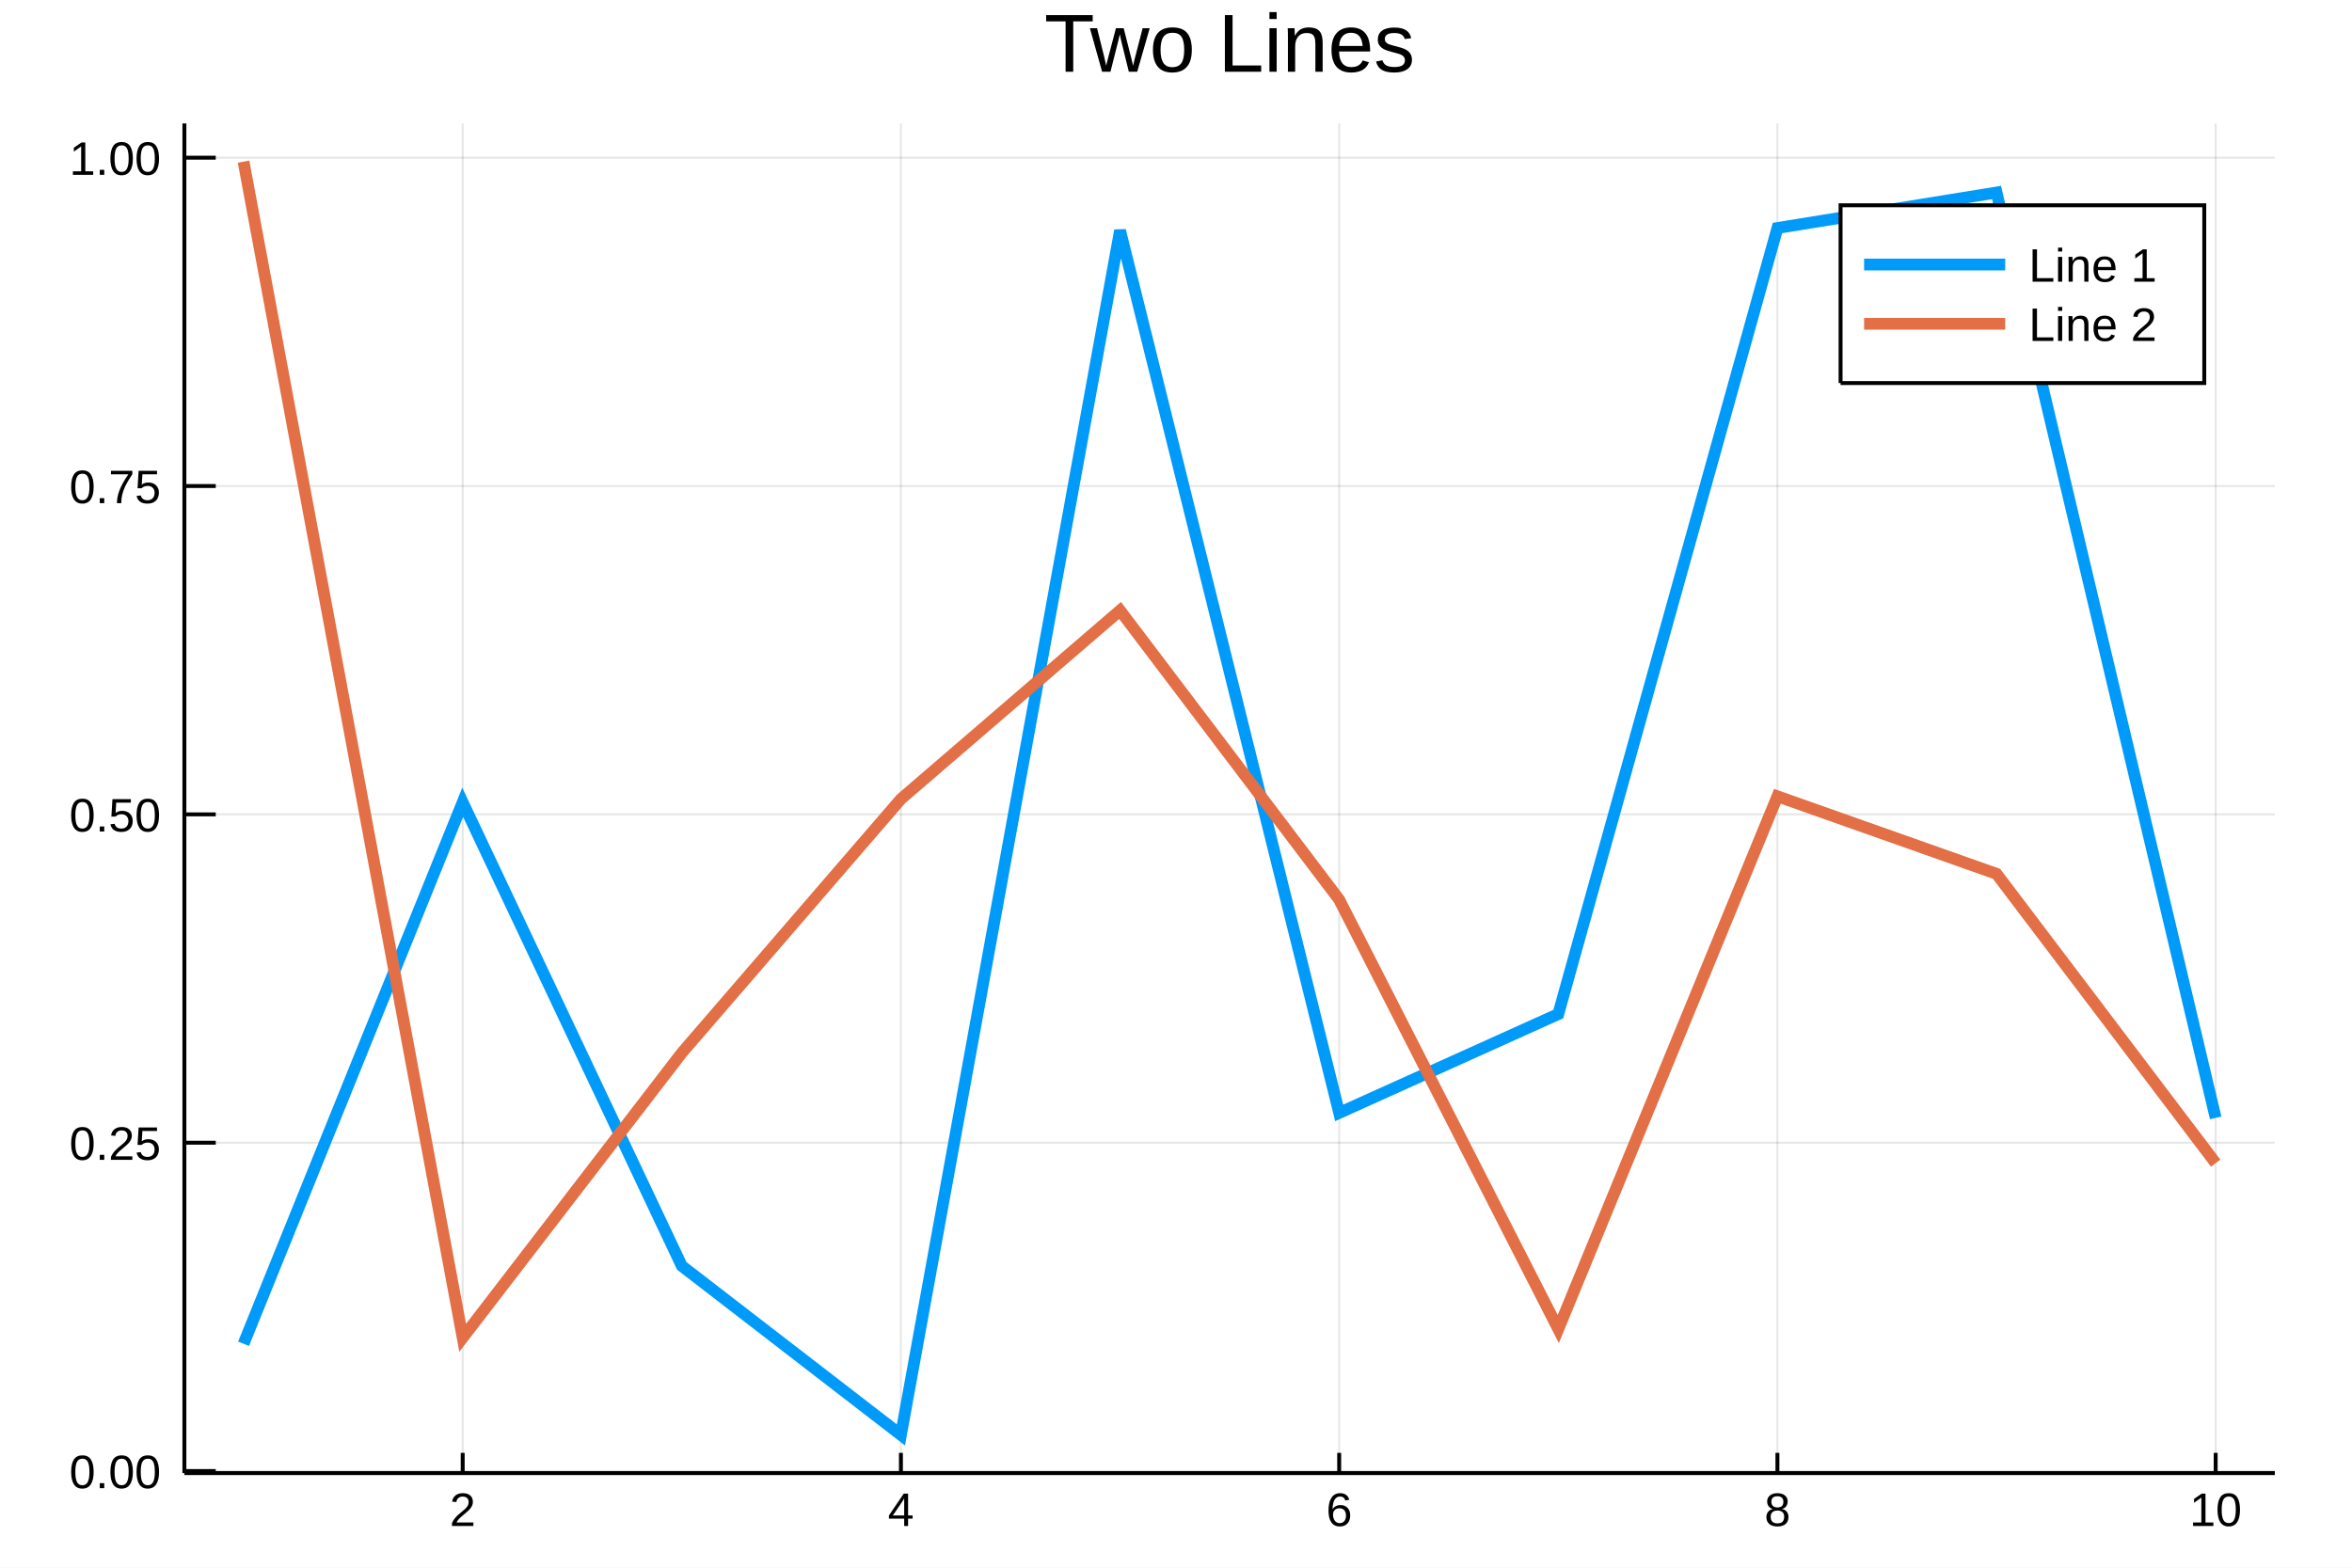
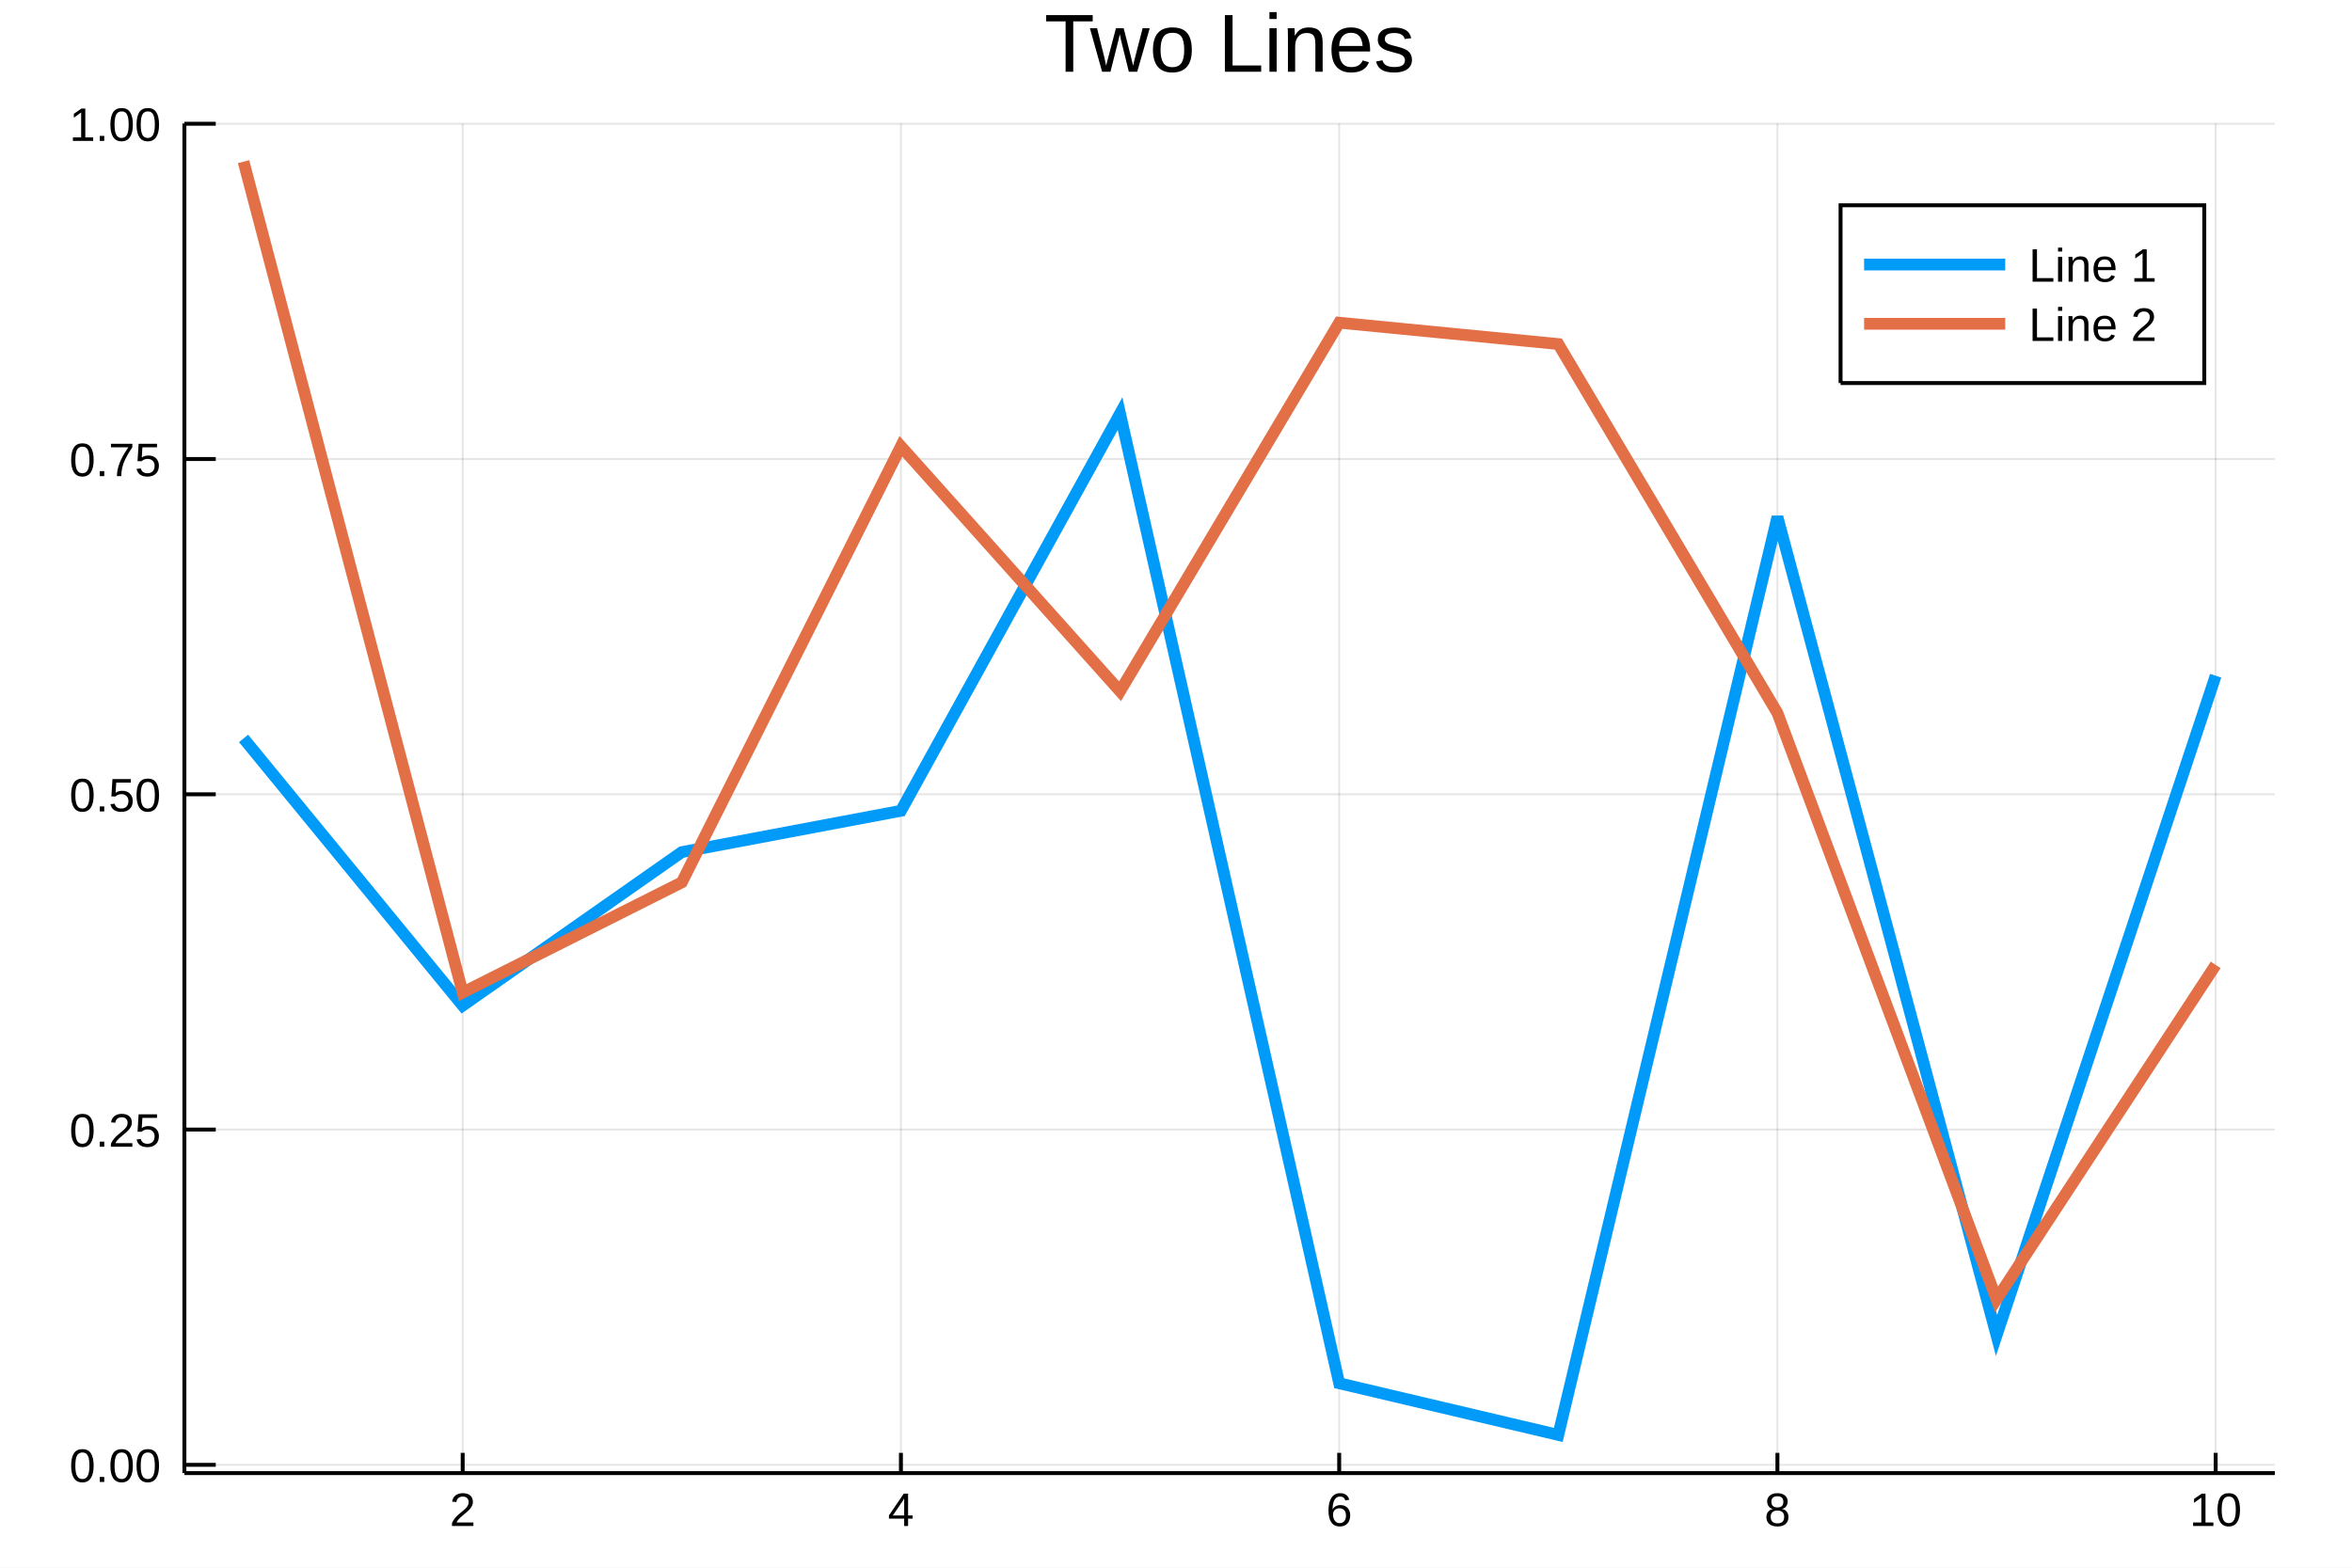
<svg xmlns="http://www.w3.org/2000/svg" width="600" height="400" viewBox="0 0 2400 1600">
  <defs>
-     <clipPath id="clip0200">
+     <clipPath id="clip3500">
      <rect x="0" y="0" width="2000" height="2000" />
    </clipPath>
  </defs>
  <defs>
-     <clipPath id="clip0201">
+     <clipPath id="clip3501">
      <rect x="0" y="0" width="2400" height="1600" />
    </clipPath>
  </defs>
-   <polygon clip-path="url(#clip0201)" points=" 0,1600 2400,1600 2400,0 0,0    " fill="#ffffff" fill-rule="evenodd" fill-opacity="1" />
+   <polygon clip-path="url(#clip3501)" points=" 0,1600 2400,1600 2400,0 0,0    " fill="#ffffff" fill-rule="evenodd" fill-opacity="1" />
  <defs>
-     <clipPath id="clip0202">
+     <clipPath id="clip3502">
      <rect x="480" y="0" width="1681" height="1600" />
    </clipPath>
  </defs>
-   <polygon clip-path="url(#clip0201)" points=" 188.156,1503.47 2321.26,1503.47 2321.26,125.984 188.156,125.984    " fill="#ffffff" fill-rule="evenodd" fill-opacity="1" />
+   <polygon clip-path="url(#clip3501)" points=" 188.156,1503.47 2321.26,1503.47 2321.26,125.984 188.156,125.984    " fill="#ffffff" fill-rule="evenodd" fill-opacity="1" />
  <defs>
-     <clipPath id="clip0203">
+     <clipPath id="clip3503">
      <rect x="188" y="125" width="2134" height="1378" />
    </clipPath>
  </defs>
-   <polyline clip-path="url(#clip0203)" style="stroke:#000000; stroke-width:2; stroke-opacity:0.1; fill:none" points="   472.123,1503.47 472.123,125.984    " />
-   <polyline clip-path="url(#clip0203)" style="stroke:#000000; stroke-width:2; stroke-opacity:0.1; fill:none" points="   919.314,1503.47 919.314,125.984    " />
-   <polyline clip-path="url(#clip0203)" style="stroke:#000000; stroke-width:2; stroke-opacity:0.1; fill:none" points="   1366.51,1503.47 1366.51,125.984    " />
-   <polyline clip-path="url(#clip0203)" style="stroke:#000000; stroke-width:2; stroke-opacity:0.1; fill:none" points="   1813.7,1503.47 1813.7,125.984    " />
-   <polyline clip-path="url(#clip0203)" style="stroke:#000000; stroke-width:2; stroke-opacity:0.1; fill:none" points="   2260.89,1503.47 2260.89,125.984    " />
-   <polyline clip-path="url(#clip0203)" style="stroke:#000000; stroke-width:2; stroke-opacity:0.1; fill:none" points="   188.156,1501.36 2321.26,1501.36    " />
-   <polyline clip-path="url(#clip0203)" style="stroke:#000000; stroke-width:2; stroke-opacity:0.1; fill:none" points="   188.156,1166.25 2321.26,1166.25    " />
-   <polyline clip-path="url(#clip0203)" style="stroke:#000000; stroke-width:2; stroke-opacity:0.1; fill:none" points="   188.156,831.149 2321.26,831.149    " />
-   <polyline clip-path="url(#clip0203)" style="stroke:#000000; stroke-width:2; stroke-opacity:0.1; fill:none" points="   188.156,496.043 2321.26,496.043    " />
-   <polyline clip-path="url(#clip0203)" style="stroke:#000000; stroke-width:2; stroke-opacity:0.1; fill:none" points="   188.156,160.938 2321.26,160.938    " />
-   <polyline clip-path="url(#clip0201)" style="stroke:#000000; stroke-width:4; stroke-opacity:1; fill:none" points="   188.156,1503.47 2321.26,1503.47    " />
-   <polyline clip-path="url(#clip0201)" style="stroke:#000000; stroke-width:4; stroke-opacity:1; fill:none" points="   188.156,1503.47 188.156,125.984    " />
-   <polyline clip-path="url(#clip0201)" style="stroke:#000000; stroke-width:4; stroke-opacity:1; fill:none" points="   472.123,1503.47 472.123,1482.81    " />
-   <polyline clip-path="url(#clip0201)" style="stroke:#000000; stroke-width:4; stroke-opacity:1; fill:none" points="   919.314,1503.47 919.314,1482.81    " />
-   <polyline clip-path="url(#clip0201)" style="stroke:#000000; stroke-width:4; stroke-opacity:1; fill:none" points="   1366.51,1503.47 1366.51,1482.81    " />
-   <polyline clip-path="url(#clip0201)" style="stroke:#000000; stroke-width:4; stroke-opacity:1; fill:none" points="   1813.7,1503.47 1813.7,1482.81    " />
-   <polyline clip-path="url(#clip0201)" style="stroke:#000000; stroke-width:4; stroke-opacity:1; fill:none" points="   2260.89,1503.47 2260.89,1482.81    " />
-   <polyline clip-path="url(#clip0201)" style="stroke:#000000; stroke-width:4; stroke-opacity:1; fill:none" points="   188.156,1501.36 220.153,1501.36    " />
-   <polyline clip-path="url(#clip0201)" style="stroke:#000000; stroke-width:4; stroke-opacity:1; fill:none" points="   188.156,1166.25 220.153,1166.25    " />
-   <polyline clip-path="url(#clip0201)" style="stroke:#000000; stroke-width:4; stroke-opacity:1; fill:none" points="   188.156,831.149 220.153,831.149    " />
-   <polyline clip-path="url(#clip0201)" style="stroke:#000000; stroke-width:4; stroke-opacity:1; fill:none" points="   188.156,496.043 220.153,496.043    " />
-   <polyline clip-path="url(#clip0201)" style="stroke:#000000; stroke-width:4; stroke-opacity:1; fill:none" points="   188.156,160.938 220.153,160.938    " />
-   <g clip-path="url(#clip0201)">
+   <polyline clip-path="url(#clip3503)" style="stroke:#000000; stroke-width:2; stroke-opacity:0.1; fill:none" points="   472.123,1503.47 472.123,125.984    " />
+   <polyline clip-path="url(#clip3503)" style="stroke:#000000; stroke-width:2; stroke-opacity:0.1; fill:none" points="   919.314,1503.47 919.314,125.984    " />
+   <polyline clip-path="url(#clip3503)" style="stroke:#000000; stroke-width:2; stroke-opacity:0.1; fill:none" points="   1366.51,1503.47 1366.51,125.984    " />
+   <polyline clip-path="url(#clip3503)" style="stroke:#000000; stroke-width:2; stroke-opacity:0.1; fill:none" points="   1813.7,1503.47 1813.7,125.984    " />
+   <polyline clip-path="url(#clip3503)" style="stroke:#000000; stroke-width:2; stroke-opacity:0.1; fill:none" points="   2260.89,1503.47 2260.89,125.984    " />
+   <polyline clip-path="url(#clip3503)" style="stroke:#000000; stroke-width:2; stroke-opacity:0.1; fill:none" points="   188.156,1495.02 2321.26,1495.02    " />
+   <polyline clip-path="url(#clip3503)" style="stroke:#000000; stroke-width:2; stroke-opacity:0.1; fill:none" points="   188.156,1152.84 2321.26,1152.84    " />
+   <polyline clip-path="url(#clip3503)" style="stroke:#000000; stroke-width:2; stroke-opacity:0.1; fill:none" points="   188.156,810.66 2321.26,810.66    " />
+   <polyline clip-path="url(#clip3503)" style="stroke:#000000; stroke-width:2; stroke-opacity:0.1; fill:none" points="   188.156,468.481 2321.26,468.481    " />
+   <polyline clip-path="url(#clip3503)" style="stroke:#000000; stroke-width:2; stroke-opacity:0.1; fill:none" points="   188.156,126.302 2321.26,126.302    " />
+   <polyline clip-path="url(#clip3501)" style="stroke:#000000; stroke-width:4; stroke-opacity:1; fill:none" points="   188.156,1503.47 2321.26,1503.47    " />
+   <polyline clip-path="url(#clip3501)" style="stroke:#000000; stroke-width:4; stroke-opacity:1; fill:none" points="   188.156,1503.47 188.156,125.984    " />
+   <polyline clip-path="url(#clip3501)" style="stroke:#000000; stroke-width:4; stroke-opacity:1; fill:none" points="   472.123,1503.47 472.123,1482.81    " />
+   <polyline clip-path="url(#clip3501)" style="stroke:#000000; stroke-width:4; stroke-opacity:1; fill:none" points="   919.314,1503.47 919.314,1482.81    " />
+   <polyline clip-path="url(#clip3501)" style="stroke:#000000; stroke-width:4; stroke-opacity:1; fill:none" points="   1366.51,1503.47 1366.51,1482.81    " />
+   <polyline clip-path="url(#clip3501)" style="stroke:#000000; stroke-width:4; stroke-opacity:1; fill:none" points="   1813.7,1503.47 1813.7,1482.81    " />
+   <polyline clip-path="url(#clip3501)" style="stroke:#000000; stroke-width:4; stroke-opacity:1; fill:none" points="   2260.89,1503.47 2260.89,1482.81    " />
+   <polyline clip-path="url(#clip3501)" style="stroke:#000000; stroke-width:4; stroke-opacity:1; fill:none" points="   188.156,1495.02 220.153,1495.02    " />
+   <polyline clip-path="url(#clip3501)" style="stroke:#000000; stroke-width:4; stroke-opacity:1; fill:none" points="   188.156,1152.84 220.153,1152.84    " />
+   <polyline clip-path="url(#clip3501)" style="stroke:#000000; stroke-width:4; stroke-opacity:1; fill:none" points="   188.156,810.66 220.153,810.66    " />
+   <polyline clip-path="url(#clip3501)" style="stroke:#000000; stroke-width:4; stroke-opacity:1; fill:none" points="   188.156,468.481 220.153,468.481    " />
+   <polyline clip-path="url(#clip3501)" style="stroke:#000000; stroke-width:4; stroke-opacity:1; fill:none" points="   188.156,126.302 220.153,126.302    " />
+   <g clip-path="url(#clip3501)">
    <text style="fill:#000000; fill-opacity:1; font-family:Arial,Helvetica Neue,Helvetica,sans-serif; font-size:48px; text-anchor:middle;" transform="rotate(0, 472.123, 1557.47)" x="472.123" y="1557.47">2</text>
  </g>
-   <g clip-path="url(#clip0201)">
+   <g clip-path="url(#clip3501)">
    <text style="fill:#000000; fill-opacity:1; font-family:Arial,Helvetica Neue,Helvetica,sans-serif; font-size:48px; text-anchor:middle;" transform="rotate(0, 919.314, 1557.47)" x="919.314" y="1557.47">4</text>
  </g>
-   <g clip-path="url(#clip0201)">
+   <g clip-path="url(#clip3501)">
    <text style="fill:#000000; fill-opacity:1; font-family:Arial,Helvetica Neue,Helvetica,sans-serif; font-size:48px; text-anchor:middle;" transform="rotate(0, 1366.51, 1557.47)" x="1366.51" y="1557.47">6</text>
  </g>
-   <g clip-path="url(#clip0201)">
+   <g clip-path="url(#clip3501)">
    <text style="fill:#000000; fill-opacity:1; font-family:Arial,Helvetica Neue,Helvetica,sans-serif; font-size:48px; text-anchor:middle;" transform="rotate(0, 1813.7, 1557.47)" x="1813.7" y="1557.47">8</text>
  </g>
-   <g clip-path="url(#clip0201)">
+   <g clip-path="url(#clip3501)">
    <text style="fill:#000000; fill-opacity:1; font-family:Arial,Helvetica Neue,Helvetica,sans-serif; font-size:48px; text-anchor:middle;" transform="rotate(0, 2260.89, 1557.47)" x="2260.89" y="1557.47">10</text>
  </g>
-   <g clip-path="url(#clip0201)">
-     <text style="fill:#000000; fill-opacity:1; font-family:Arial,Helvetica Neue,Helvetica,sans-serif; font-size:48px; text-anchor:end;" transform="rotate(0, 164.156, 1518.86)" x="164.156" y="1518.86">0.00</text>
+   <g clip-path="url(#clip3501)">
+     <text style="fill:#000000; fill-opacity:1; font-family:Arial,Helvetica Neue,Helvetica,sans-serif; font-size:48px; text-anchor:end;" transform="rotate(0, 164.156, 1512.52)" x="164.156" y="1512.52">0.00</text>
  </g>
-   <g clip-path="url(#clip0201)">
-     <text style="fill:#000000; fill-opacity:1; font-family:Arial,Helvetica Neue,Helvetica,sans-serif; font-size:48px; text-anchor:end;" transform="rotate(0, 164.156, 1183.75)" x="164.156" y="1183.75">0.25</text>
+   <g clip-path="url(#clip3501)">
+     <text style="fill:#000000; fill-opacity:1; font-family:Arial,Helvetica Neue,Helvetica,sans-serif; font-size:48px; text-anchor:end;" transform="rotate(0, 164.156, 1170.34)" x="164.156" y="1170.34">0.25</text>
  </g>
-   <g clip-path="url(#clip0201)">
-     <text style="fill:#000000; fill-opacity:1; font-family:Arial,Helvetica Neue,Helvetica,sans-serif; font-size:48px; text-anchor:end;" transform="rotate(0, 164.156, 848.649)" x="164.156" y="848.649">0.50</text>
+   <g clip-path="url(#clip3501)">
+     <text style="fill:#000000; fill-opacity:1; font-family:Arial,Helvetica Neue,Helvetica,sans-serif; font-size:48px; text-anchor:end;" transform="rotate(0, 164.156, 828.16)" x="164.156" y="828.16">0.50</text>
  </g>
-   <g clip-path="url(#clip0201)">
-     <text style="fill:#000000; fill-opacity:1; font-family:Arial,Helvetica Neue,Helvetica,sans-serif; font-size:48px; text-anchor:end;" transform="rotate(0, 164.156, 513.543)" x="164.156" y="513.543">0.75</text>
+   <g clip-path="url(#clip3501)">
+     <text style="fill:#000000; fill-opacity:1; font-family:Arial,Helvetica Neue,Helvetica,sans-serif; font-size:48px; text-anchor:end;" transform="rotate(0, 164.156, 485.981)" x="164.156" y="485.981">0.75</text>
  </g>
-   <g clip-path="url(#clip0201)">
-     <text style="fill:#000000; fill-opacity:1; font-family:Arial,Helvetica Neue,Helvetica,sans-serif; font-size:48px; text-anchor:end;" transform="rotate(0, 164.156, 178.438)" x="164.156" y="178.438">1.00</text>
+   <g clip-path="url(#clip3501)">
+     <text style="fill:#000000; fill-opacity:1; font-family:Arial,Helvetica Neue,Helvetica,sans-serif; font-size:48px; text-anchor:end;" transform="rotate(0, 164.156, 143.802)" x="164.156" y="143.802">1.00</text>
  </g>
-   <g clip-path="url(#clip0201)">
+   <g clip-path="url(#clip3501)">
    <text style="fill:#000000; fill-opacity:1; font-family:Arial,Helvetica Neue,Helvetica,sans-serif; font-size:84px; text-anchor:middle;" transform="rotate(0, 1254.71, 73.2)" x="1254.71" y="73.2">Two Lines</text>
  </g>
-   <polyline clip-path="url(#clip0203)" style="stroke:#009af9; stroke-width:12; stroke-opacity:1; fill:none" points="   248.527,1371.47 472.123,818.835 695.719,1292.02 919.314,1464.49 1142.91,235.231 1366.51,1135.83 1590.1,1034.95 1813.7,232.707 2037.29,196.465 2260.89,1140.91       " />
-   <polyline clip-path="url(#clip0203)" style="stroke:#e26f46; stroke-width:12; stroke-opacity:1; fill:none" points="   248.527,164.97 472.123,1365.37 695.719,1074.61 919.314,815.516 1142.91,623.031 1366.51,918.153 1590.1,1356.47 1813.7,812.72 2037.29,891.845 2260.89,1187.11       " />
-   <polygon clip-path="url(#clip0201)" points=" 1878.14,390.944 2249.26,390.944 2249.26,209.504 1878.14,209.504    " fill="#ffffff" fill-rule="evenodd" fill-opacity="1" />
-   <polyline clip-path="url(#clip0201)" style="stroke:#000000; stroke-width:4; stroke-opacity:1; fill:none" points="   1878.14,390.944 2249.26,390.944 2249.26,209.504 1878.14,209.504 1878.14,390.944    " />
-   <polyline clip-path="url(#clip0201)" style="stroke:#009af9; stroke-width:12; stroke-opacity:1; fill:none" points="   1902.14,269.984 2046.14,269.984    " />
-   <g clip-path="url(#clip0201)">
+   <polyline clip-path="url(#clip3503)" style="stroke:#009af9; stroke-width:12; stroke-opacity:1; fill:none" points="   248.527,753.636 472.123,1026.32 695.719,869.661 919.314,827.492 1142.91,422.133 1366.51,1411.77 1590.1,1464.49 1813.7,527.617 2037.29,1362.99 2260.89,689.678       " />
+   <polyline clip-path="url(#clip3503)" style="stroke:#e26f46; stroke-width:12; stroke-opacity:1; fill:none" points="   248.527,164.97 472.123,1013.01 695.719,900.534 919.314,455.539 1142.91,705.482 1366.51,329.351 1590.1,351.139 1813.7,727.686 2037.29,1326.14 2260.89,984.786       " />
+   <polygon clip-path="url(#clip3501)" points=" 1878.14,390.944 2249.26,390.944 2249.26,209.504 1878.14,209.504    " fill="#ffffff" fill-rule="evenodd" fill-opacity="1" />
+   <polyline clip-path="url(#clip3501)" style="stroke:#000000; stroke-width:4; stroke-opacity:1; fill:none" points="   1878.14,390.944 2249.26,390.944 2249.26,209.504 1878.14,209.504 1878.14,390.944    " />
+   <polyline clip-path="url(#clip3501)" style="stroke:#009af9; stroke-width:12; stroke-opacity:1; fill:none" points="   1902.14,269.984 2046.14,269.984    " />
+   <g clip-path="url(#clip3501)">
    <text style="fill:#000000; fill-opacity:1; font-family:Arial,Helvetica Neue,Helvetica,sans-serif; font-size:48px; text-anchor:start;" transform="rotate(0, 2070.14, 287.484)" x="2070.14" y="287.484">Line 1</text>
  </g>
-   <polyline clip-path="url(#clip0201)" style="stroke:#e26f46; stroke-width:12; stroke-opacity:1; fill:none" points="   1902.14,330.464 2046.14,330.464    " />
-   <g clip-path="url(#clip0201)">
+   <polyline clip-path="url(#clip3501)" style="stroke:#e26f46; stroke-width:12; stroke-opacity:1; fill:none" points="   1902.14,330.464 2046.14,330.464    " />
+   <g clip-path="url(#clip3501)">
    <text style="fill:#000000; fill-opacity:1; font-family:Arial,Helvetica Neue,Helvetica,sans-serif; font-size:48px; text-anchor:start;" transform="rotate(0, 2070.14, 347.964)" x="2070.14" y="347.964">Line 2</text>
  </g>
</svg>
